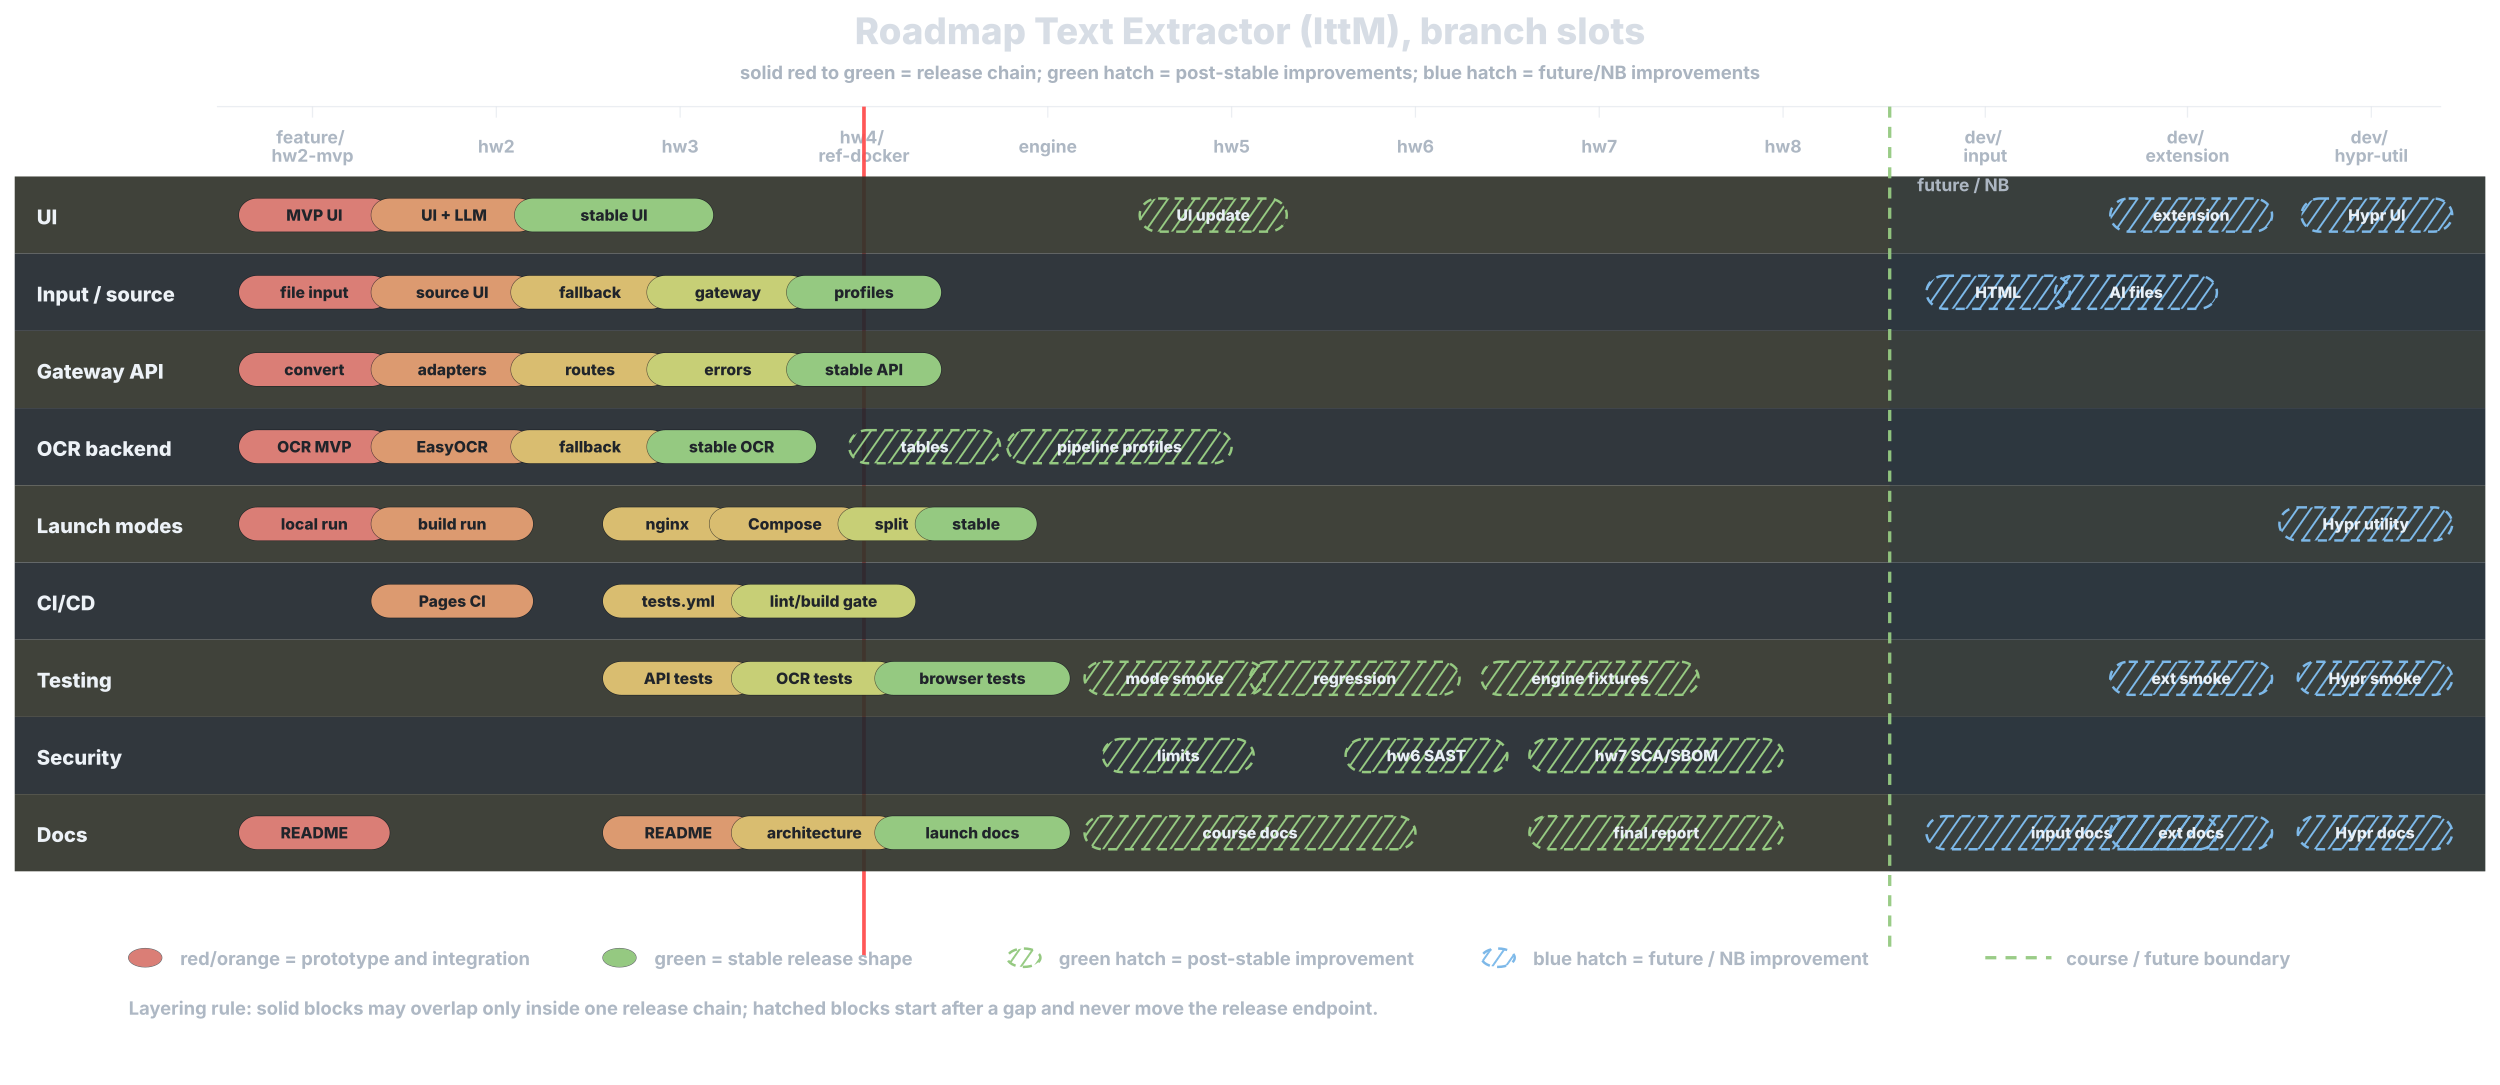
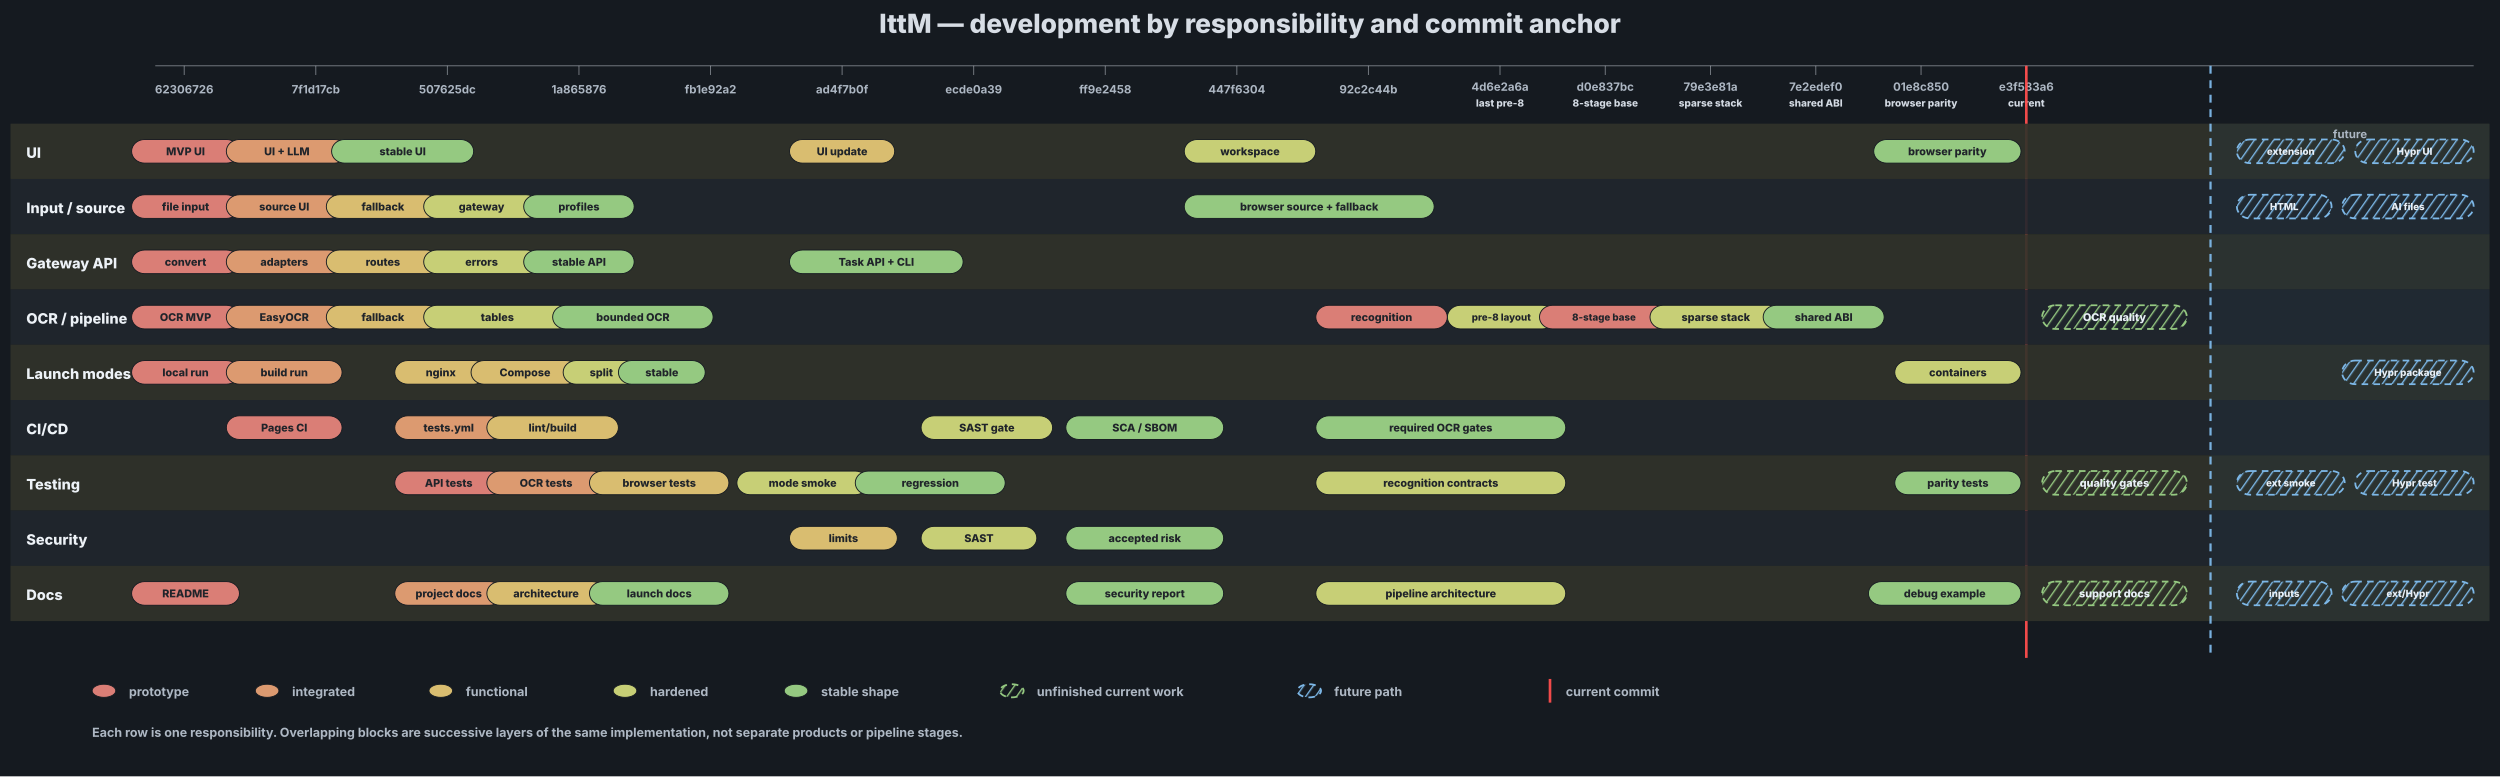
- <svg xmlns="http://www.w3.org/2000/svg" width="1360" height="590" viewBox="0 0 1360 590" role="img" aria-labelledby="title desc">
+ <svg xmlns="http://www.w3.org/2000/svg" width="1900" height="590" viewBox="0 0 1900 590" role="img" aria-labelledby="title desc">
  <defs>
    <pattern id="green-hatch" width="6" height="6" patternUnits="userSpaceOnUse" patternTransform="rotate(35)">
      <path d="M 0 0 L 0 6" stroke="#95c981" stroke-width="2.2" opacity=".92" />
    </pattern>
    <pattern id="blue-hatch" width="6" height="6" patternUnits="userSpaceOnUse" patternTransform="rotate(35)">
      <path d="M 0 0 L 0 6" stroke="#7db8e8" stroke-width="2.2" opacity=".92" />
    </pattern>
  </defs>
  <style>
    text { font-family: Inter, "Segoe UI", Arial, sans-serif; fill: #d7dde5; }
    .title { font-size: 20px; font-weight: 760; text-anchor: middle; }
-     .note { font-size: 10px; font-weight: 650; fill: #aab4c0; text-anchor: middle; }
-     .axis { font-size: 9.5px; font-weight: 680; fill: #adb7c3; text-anchor: middle; }
+     .axis { font-size: 8.7px; font-weight: 680; fill: #adb7c3; text-anchor: middle; }
+     .axis-note { font-size: 7.6px; font-weight: 760; fill: #d3dae3; text-anchor: middle; }
    .lane { font-size: 11px; font-weight: 760; fill: #edf2f7; }
    .band-a { fill: #303229; opacity: .92; }
    .band-b { fill: #20262d; opacity: .92; }
    .future-bg { fill: #233846; opacity: .24; }
    .tick { stroke: #d8dee6; stroke-width: .7; opacity: .5; }
    .now { stroke: #ff4d4d; stroke-width: 2; opacity: .94; }
-     .boundary { stroke: #95c981; stroke-width: 1.8; stroke-dasharray: 6 5; opacity: .95; }
-     .seg { rx: 10; ry: 10; stroke: rgba(14,19,25,.62); stroke-width: .65; paint-order: stroke fill; }
+     .boundary { stroke: #7db8e8; stroke-width: 1.7; stroke-dasharray: 6 5; opacity: .95; }
+     .seg { rx: 10; ry: 10; stroke: #151a20; stroke-width: .7; }
    .p0 { fill: #da7e76; }
    .p1 { fill: #dc9a70; }
    .p2 { fill: #d9bd70; }
    .p3 { fill: #c7cf76; }
    .p4 { fill: #95c981; }
-     .improve { fill: url(#green-hatch); stroke: #95c981; stroke-width: 1.35; stroke-dasharray: 5 4; }
+     .current { fill: url(#green-hatch); stroke: #95c981; stroke-width: 1.35; stroke-dasharray: 5 4; }
    .future { fill: url(#blue-hatch); stroke: #7db8e8; stroke-width: 1.35; stroke-dasharray: 5 4; }
-     .label { font-size: 8.5px; font-weight: 780; fill: #20242a; text-anchor: middle; dominant-baseline: central; }
+     .label { font-size: 8.2px; font-weight: 780; fill: #20242a; text-anchor: middle; dominant-baseline: central; }
+     .small { font-size: 7.4px; }
    .light { fill: #e9f0f7; }
-     .legend { font-size: 10px; font-weight: 650; fill: #aeb8c4; }
+     .legend { font-size: 9.5px; font-weight: 650; fill: #aeb8c4; }
  </style>
-   <text x="680" y="24" class="title">Roadmap Text Extractor (IttM), branch slots</text>
-   <text x="680" y="43" class="note">solid red to green = release chain; green hatch = post-stable improvements; blue hatch = future/NB improvements</text>
+   <rect width="1900" height="590" fill="#151a20" />
+   <text x="950" y="25" class="title">IttM — development by responsibility and commit anchor</text>
  <g id="axis">
-     <line x1="118" y1="58" x2="1328" y2="58" class="tick" />
-     <line x1="170" y1="58" x2="170" y2="64" class="tick" />
-     <text x="170" y="78" class="axis">
-       <tspan x="170">feature/</tspan>
-       <tspan x="170" dy="10">hw2-mvp</tspan>
-     </text>
-     <line x1="270" y1="58" x2="270" y2="64" class="tick" />
-     <text x="270" y="83" class="axis">hw2</text>
-     <line x1="370" y1="58" x2="370" y2="64" class="tick" />
-     <text x="370" y="83" class="axis">hw3</text>
-     <line x1="470" y1="58" x2="470" y2="64" class="tick" />
-     <text x="470" y="78" class="axis">
-       <tspan x="470">hw4/</tspan>
-       <tspan x="470" dy="10">ref-docker</tspan>
-     </text>
-     <line x1="570" y1="58" x2="570" y2="64" class="tick" />
-     <text x="570" y="83" class="axis">engine</text>
-     <line x1="670" y1="58" x2="670" y2="64" class="tick" />
-     <text x="670" y="83" class="axis">hw5</text>
-     <line x1="770" y1="58" x2="770" y2="64" class="tick" />
-     <text x="770" y="83" class="axis">hw6</text>
-     <line x1="870" y1="58" x2="870" y2="64" class="tick" />
-     <text x="870" y="83" class="axis">hw7</text>
-     <line x1="970" y1="58" x2="970" y2="64" class="tick" />
-     <text x="970" y="83" class="axis">hw8</text>
-     <line x1="1080" y1="58" x2="1080" y2="64" class="tick" />
-     <text x="1080" y="78" class="axis">
-       <tspan x="1080">dev/</tspan>
-       <tspan x="1080" dy="10">input</tspan>
-     </text>
-     <line x1="1190" y1="58" x2="1190" y2="64" class="tick" />
-     <text x="1190" y="78" class="axis">
-       <tspan x="1190">dev/</tspan>
-       <tspan x="1190" dy="10">extension</tspan>
-     </text>
-     <line x1="1290" y1="58" x2="1290" y2="64" class="tick" />
-     <text x="1290" y="78" class="axis">
-       <tspan x="1290">dev/</tspan>
-       <tspan x="1290" dy="10">hypr-util</tspan>
-     </text>
-     <line x1="470" y1="58" x2="470" y2="520" class="now" />
+     <line x1="118" y1="50" x2="1880" y2="50" class="tick" />
+     <line x1="140" y1="50" x2="140" y2="57" class="tick" />
+     <text x="140" y="71" class="axis">62306726</text>
+     <line x1="240" y1="50" x2="240" y2="57" class="tick" />
+     <text x="240" y="71" class="axis">7f1d17cb</text>
+     <line x1="340" y1="50" x2="340" y2="57" class="tick" />
+     <text x="340" y="71" class="axis">507625dc</text>
+     <line x1="440" y1="50" x2="440" y2="57" class="tick" />
+     <text x="440" y="71" class="axis">1a865876</text>
+     <line x1="540" y1="50" x2="540" y2="57" class="tick" />
+     <text x="540" y="71" class="axis">fb1e92a2</text>
+     <line x1="640" y1="50" x2="640" y2="57" class="tick" />
+     <text x="640" y="71" class="axis">ad4f7b0f</text>
+     <line x1="740" y1="50" x2="740" y2="57" class="tick" />
+     <text x="740" y="71" class="axis">ecde0a39</text>
+     <line x1="840" y1="50" x2="840" y2="57" class="tick" />
+     <text x="840" y="71" class="axis">ff9e2458</text>
+     <line x1="940" y1="50" x2="940" y2="57" class="tick" />
+     <text x="940" y="71" class="axis">447f6304</text>
+     <line x1="1040" y1="50" x2="1040" y2="57" class="tick" />
+     <text x="1040" y="71" class="axis">92c2c44b</text>
+     <line x1="1140" y1="50" x2="1140" y2="57" class="tick" />
+     <text x="1140" y="69" class="axis">4d6e2a6a</text>
+     <text x="1140" y="81" class="axis-note">last pre-8</text>
+     <line x1="1220" y1="50" x2="1220" y2="57" class="tick" />
+     <text x="1220" y="69" class="axis">d0e837bc</text>
+     <text x="1220" y="81" class="axis-note">8-stage base</text>
+     <line x1="1300" y1="50" x2="1300" y2="57" class="tick" />
+     <text x="1300" y="69" class="axis">79e3e81a</text>
+     <text x="1300" y="81" class="axis-note">sparse stack</text>
+     <line x1="1380" y1="50" x2="1380" y2="57" class="tick" />
+     <text x="1380" y="69" class="axis">7e2edef0</text>
+     <text x="1380" y="81" class="axis-note">shared ABI</text>
+     <line x1="1460" y1="50" x2="1460" y2="57" class="tick" />
+     <text x="1460" y="69" class="axis">01e8c850</text>
+     <text x="1460" y="81" class="axis-note">browser parity</text>
+     <line x1="1540" y1="50" x2="1540" y2="57" class="tick" />
+     <text x="1540" y="69" class="axis">e3f583a6</text>
+     <text x="1540" y="81" class="axis-note">current</text>
+     <line x1="1540" y1="50" x2="1540" y2="500" class="now" />
  </g>
  <g id="bands">
-     <rect x="8" y="96" width="1344" height="42" class="band-a" />
-     <rect x="8" y="138" width="1344" height="42" class="band-b" />
-     <rect x="8" y="180" width="1344" height="42" class="band-a" />
-     <rect x="8" y="222" width="1344" height="42" class="band-b" />
-     <rect x="8" y="264" width="1344" height="42" class="band-a" />
-     <rect x="8" y="306" width="1344" height="42" class="band-b" />
-     <rect x="8" y="348" width="1344" height="42" class="band-a" />
-     <rect x="8" y="390" width="1344" height="42" class="band-b" />
-     <rect x="8" y="432" width="1344" height="42" class="band-a" />
-   </g>
-   <rect x="1028" y="96" width="324" height="378" class="future-bg" />
-   <line x1="1028" y1="58" x2="1028" y2="520" class="boundary" />
-   <text x="1068" y="104" class="axis">future / NB</text>
+     <rect x="8" y="94" width="1884" height="42" class="band-a" />
+     <rect x="8" y="136" width="1884" height="42" class="band-b" />
+     <rect x="8" y="178" width="1884" height="42" class="band-a" />
+     <rect x="8" y="220" width="1884" height="42" class="band-b" />
+     <rect x="8" y="262" width="1884" height="42" class="band-a" />
+     <rect x="8" y="304" width="1884" height="42" class="band-b" />
+     <rect x="8" y="346" width="1884" height="42" class="band-a" />
+     <rect x="8" y="388" width="1884" height="42" class="band-b" />
+     <rect x="8" y="430" width="1884" height="42" class="band-a" />
+     <rect x="1680" y="94" width="212" height="378" class="future-bg" />
+   </g>
+   <line x1="1680" y1="50" x2="1680" y2="500" class="boundary" />
+   <text x="1786" y="105" class="axis">future</text>
  <g id="lane-labels">
-     <text x="20" y="122" class="lane">UI</text>
-     <text x="20" y="164" class="lane">Input / source</text>
-     <text x="20" y="206" class="lane">Gateway API</text>
-     <text x="20" y="248" class="lane">OCR backend</text>
-     <text x="20" y="290" class="lane">Launch modes</text>
-     <text x="20" y="332" class="lane">CI/CD</text>
-     <text x="20" y="374" class="lane">Testing</text>
-     <text x="20" y="416" class="lane">Security</text>
-     <text x="20" y="458" class="lane">Docs</text>
+     <text x="20" y="120" class="lane">UI</text>
+     <text x="20" y="162" class="lane">Input / source</text>
+     <text x="20" y="204" class="lane">Gateway API</text>
+     <text x="20" y="246" class="lane">OCR / pipeline</text>
+     <text x="20" y="288" class="lane">Launch modes</text>
+     <text x="20" y="330" class="lane">CI/CD</text>
+     <text x="20" y="372" class="lane">Testing</text>
+     <text x="20" y="414" class="lane">Security</text>
+     <text x="20" y="456" class="lane">Docs</text>
  </g>
  <g id="blocks">
-     <rect x="130" y="108" width="82" height="18" class="seg p0" />
-     <text x="171" y="117" class="label">MVP UI</text>
-     <rect x="202" y="108" width="90" height="18" class="seg p1" />
-     <text x="247" y="117" class="label">UI + LLM</text>
-     <rect x="280" y="108" width="108" height="18" class="seg p4" />
-     <text x="334" y="117" class="label">stable UI</text>
-     <rect x="620" y="108" width="80" height="18" class="seg improve" />
-     <text x="660" y="117" class="label light">UI update</text>
-     <rect x="1148" y="108" width="88" height="18" class="seg future" />
-     <text x="1192" y="117" class="label light">extension</text>
-     <rect x="1252" y="108" width="82" height="18" class="seg future" />
-     <text x="1293" y="117" class="label light">Hypr UI</text>
-     <rect x="130" y="150" width="82" height="18" class="seg p0" />
-     <text x="171" y="159" class="label">file input</text>
-     <rect x="202" y="150" width="88" height="18" class="seg p1" />
-     <text x="246" y="159" class="label">source UI</text>
-     <rect x="278" y="150" width="86" height="18" class="seg p2" />
-     <text x="321" y="159" class="label">fallback</text>
-     <rect x="352" y="150" width="88" height="18" class="seg p3" />
-     <text x="396" y="159" class="label">gateway</text>
-     <rect x="428" y="150" width="84" height="18" class="seg p4" />
-     <text x="470" y="159" class="label">profiles</text>
-     <rect x="1048" y="150" width="78" height="18" class="seg future" />
-     <text x="1087" y="159" class="label light">HTML</text>
-     <rect x="1118" y="150" width="88" height="18" class="seg future" />
-     <text x="1162" y="159" class="label light">AI files</text>
-     <rect x="130" y="192" width="82" height="18" class="seg p0" />
-     <text x="171" y="201" class="label">convert</text>
-     <rect x="202" y="192" width="88" height="18" class="seg p1" />
-     <text x="246" y="201" class="label">adapters</text>
-     <rect x="278" y="192" width="86" height="18" class="seg p2" />
-     <text x="321" y="201" class="label">routes</text>
-     <rect x="352" y="192" width="88" height="18" class="seg p3" />
-     <text x="396" y="201" class="label">errors</text>
-     <rect x="428" y="192" width="84" height="18" class="seg p4" />
-     <text x="470" y="201" class="label">stable API</text>
-     <rect x="130" y="234" width="82" height="18" class="seg p0" />
-     <text x="171" y="243" class="label">OCR MVP</text>
-     <rect x="202" y="234" width="88" height="18" class="seg p1" />
-     <text x="246" y="243" class="label">EasyOCR</text>
-     <rect x="278" y="234" width="86" height="18" class="seg p2" />
-     <text x="321" y="243" class="label">fallback</text>
-     <rect x="352" y="234" width="92" height="18" class="seg p4" />
-     <text x="398" y="243" class="label">stable OCR</text>
-     <rect x="462" y="234" width="82" height="18" class="seg improve" />
-     <text x="503" y="243" class="label light">tables</text>
-     <rect x="548" y="234" width="122" height="18" class="seg improve" />
-     <text x="609" y="243" class="label light">pipeline profiles</text>
-     <rect x="130" y="276" width="82" height="18" class="seg p0" />
-     <text x="171" y="285" class="label">local run</text>
-     <rect x="202" y="276" width="88" height="18" class="seg p1" />
-     <text x="246" y="285" class="label">build run</text>
-     <rect x="328" y="276" width="70" height="18" class="seg p2" />
-     <text x="363" y="285" class="label">nginx</text>
-     <rect x="386" y="276" width="82" height="18" class="seg p2" />
-     <text x="427" y="285" class="label">Compose</text>
-     <rect x="456" y="276" width="58" height="18" class="seg p3" />
-     <text x="485" y="285" class="label">split</text>
-     <rect x="498" y="276" width="66" height="18" class="seg p4" />
-     <text x="531" y="285" class="label">stable</text>
-     <rect x="1240" y="276" width="94" height="18" class="seg future" />
-     <text x="1287" y="285" class="label light">Hypr utility</text>
-     <rect x="202" y="318" width="88" height="18" class="seg p1" />
-     <text x="246" y="327" class="label">Pages CI</text>
-     <rect x="328" y="318" width="82" height="18" class="seg p2" />
-     <text x="369" y="327" class="label">tests.yml</text>
-     <rect x="398" y="318" width="100" height="18" class="seg p3" />
-     <text x="448" y="327" class="label">lint/build gate</text>
-     <rect x="328" y="360" width="82" height="18" class="seg p2" />
-     <text x="369" y="369" class="label">API tests</text>
-     <rect x="398" y="360" width="90" height="18" class="seg p3" />
-     <text x="443" y="369" class="label">OCR tests</text>
-     <rect x="476" y="360" width="106" height="18" class="seg p4" />
-     <text x="529" y="369" class="label">browser tests</text>
-     <rect x="590" y="360" width="98" height="18" class="seg improve" />
-     <text x="639" y="369" class="label light">mode smoke</text>
-     <rect x="680" y="360" width="114" height="18" class="seg improve" />
-     <text x="737" y="369" class="label light">regression</text>
-     <rect x="806" y="360" width="118" height="18" class="seg improve" />
-     <text x="865" y="369" class="label light">engine fixtures</text>
-     <rect x="1148" y="360" width="88" height="18" class="seg future" />
-     <text x="1192" y="369" class="label light">ext smoke</text>
-     <rect x="1250" y="360" width="84" height="18" class="seg future" />
-     <text x="1292" y="369" class="label light">Hypr smoke</text>
-     <rect x="600" y="402" width="82" height="18" class="seg improve" />
-     <text x="641" y="411" class="label light">limits</text>
-     <rect x="732" y="402" width="88" height="18" class="seg improve" />
-     <text x="776" y="411" class="label light">hw6 SAST</text>
-     <rect x="832" y="402" width="138" height="18" class="seg improve" />
-     <text x="901" y="411" class="label light">hw7 SCA/SBOM</text>
-     <rect x="130" y="444" width="82" height="18" class="seg p0" />
-     <text x="171" y="453" class="label">README</text>
-     <rect x="328" y="444" width="82" height="18" class="seg p1" />
-     <text x="369" y="453" class="label">README</text>
-     <rect x="398" y="444" width="90" height="18" class="seg p2" />
-     <text x="443" y="453" class="label">architecture</text>
-     <rect x="476" y="444" width="106" height="18" class="seg p4" />
-     <text x="529" y="453" class="label">launch docs</text>
-     <rect x="590" y="444" width="180" height="18" class="seg improve" />
-     <text x="680" y="453" class="label light">course docs</text>
-     <rect x="832" y="444" width="138" height="18" class="seg improve" />
-     <text x="901" y="453" class="label light">final report</text>
-     <rect x="1048" y="444" width="158" height="18" class="seg future" />
-     <text x="1127" y="453" class="label light">input docs</text>
-     <rect x="1148" y="444" width="88" height="18" class="seg future" />
-     <text x="1192" y="453" class="label light">ext docs</text>
-     <rect x="1250" y="444" width="84" height="18" class="seg future" />
-     <text x="1292" y="453" class="label light">Hypr docs</text>
+     <rect x="100" y="106" width="82" height="18" class="seg p0" />
+     <text x="141" y="115" class="label">MVP UI</text>
+     <rect x="172" y="106" width="92" height="18" class="seg p1" />
+     <text x="218" y="115" class="label">UI + LLM</text>
+     <rect x="252" y="106" width="108" height="18" class="seg p4" />
+     <text x="306" y="115" class="label">stable UI</text>
+     <rect x="600" y="106" width="80" height="18" class="seg p2" />
+     <text x="640" y="115" class="label">UI update</text>
+     <rect x="900" y="106" width="100" height="18" class="seg p3" />
+     <text x="950" y="115" class="label">workspace</text>
+     <rect x="1424" y="106" width="112" height="18" class="seg p4" />
+     <text x="1480" y="115" class="label">browser parity</text>
+     <rect x="1700" y="106" width="82" height="18" class="seg future" />
+     <text x="1741" y="115" class="label small light">extension</text>
+     <rect x="1790" y="106" width="90" height="18" class="seg future" />
+     <text x="1835" y="115" class="label small light">Hypr UI</text>
+     <rect x="100" y="148" width="82" height="18" class="seg p0" />
+     <text x="141" y="157" class="label">file input</text>
+     <rect x="172" y="148" width="88" height="18" class="seg p1" />
+     <text x="216" y="157" class="label">source UI</text>
+     <rect x="248" y="148" width="86" height="18" class="seg p2" />
+     <text x="291" y="157" class="label">fallback</text>
+     <rect x="322" y="148" width="88" height="18" class="seg p3" />
+     <text x="366" y="157" class="label">gateway</text>
+     <rect x="398" y="148" width="84" height="18" class="seg p4" />
+     <text x="440" y="157" class="label">profiles</text>
+     <rect x="900" y="148" width="190" height="18" class="seg p4" />
+     <text x="995" y="157" class="label">browser source + fallback</text>
+     <rect x="1700" y="148" width="72" height="18" class="seg future" />
+     <text x="1736" y="157" class="label small light">HTML</text>
+     <rect x="1780" y="148" width="100" height="18" class="seg future" />
+     <text x="1830" y="157" class="label small light">AI files</text>
+     <rect x="100" y="190" width="82" height="18" class="seg p0" />
+     <text x="141" y="199" class="label">convert</text>
+     <rect x="172" y="190" width="88" height="18" class="seg p1" />
+     <text x="216" y="199" class="label">adapters</text>
+     <rect x="248" y="190" width="86" height="18" class="seg p2" />
+     <text x="291" y="199" class="label">routes</text>
+     <rect x="322" y="190" width="88" height="18" class="seg p3" />
+     <text x="366" y="199" class="label">errors</text>
+     <rect x="398" y="190" width="84" height="18" class="seg p4" />
+     <text x="440" y="199" class="label">stable API</text>
+     <rect x="600" y="190" width="132" height="18" class="seg p4" />
+     <text x="666" y="199" class="label">Task API + CLI</text>
+     <rect x="100" y="232" width="82" height="18" class="seg p0" />
+     <text x="141" y="241" class="label">OCR MVP</text>
+     <rect x="172" y="232" width="88" height="18" class="seg p1" />
+     <text x="216" y="241" class="label">EasyOCR</text>
+     <rect x="248" y="232" width="86" height="18" class="seg p2" />
+     <text x="291" y="241" class="label">fallback</text>
+     <rect x="322" y="232" width="112" height="18" class="seg p3" />
+     <text x="378" y="241" class="label">tables</text>
+     <rect x="420" y="232" width="122" height="18" class="seg p4" />
+     <text x="481" y="241" class="label">bounded OCR</text>
+     <rect x="1000" y="232" width="100" height="18" class="seg p0" />
+     <text x="1050" y="241" class="label">recognition</text>
+     <rect x="1100" y="232" width="82" height="18" class="seg p3" />
+     <text x="1141" y="241" class="label small">pre-8 layout</text>
+     <rect x="1170" y="232" width="98" height="18" class="seg p0" />
+     <text x="1219" y="241" class="label small">8-stage base</text>
+     <rect x="1254" y="232" width="100" height="18" class="seg p3" />
+     <text x="1304" y="241" class="label">sparse stack</text>
+     <rect x="1340" y="232" width="92" height="18" class="seg p4" />
+     <text x="1386" y="241" class="label">shared ABI</text>
+     <rect x="1552" y="232" width="110" height="18" class="seg current" />
+     <text x="1607" y="241" class="label light">OCR quality</text>
+     <rect x="100" y="274" width="82" height="18" class="seg p0" />
+     <text x="141" y="283" class="label">local run</text>
+     <rect x="172" y="274" width="88" height="18" class="seg p1" />
+     <text x="216" y="283" class="label">build run</text>
+     <rect x="300" y="274" width="70" height="18" class="seg p2" />
+     <text x="335" y="283" class="label">nginx</text>
+     <rect x="358" y="274" width="82" height="18" class="seg p2" />
+     <text x="399" y="283" class="label">Compose</text>
+     <rect x="428" y="274" width="58" height="18" class="seg p3" />
+     <text x="457" y="283" class="label">split</text>
+     <rect x="470" y="274" width="66" height="18" class="seg p4" />
+     <text x="503" y="283" class="label">stable</text>
+     <rect x="1440" y="274" width="96" height="18" class="seg p3" />
+     <text x="1488" y="283" class="label">containers</text>
+     <rect x="1780" y="274" width="100" height="18" class="seg future" />
+     <text x="1830" y="283" class="label small light">Hypr package</text>
+     <rect x="172" y="316" width="88" height="18" class="seg p0" />
+     <text x="216" y="325" class="label">Pages CI</text>
+     <rect x="300" y="316" width="82" height="18" class="seg p1" />
+     <text x="341" y="325" class="label">tests.yml</text>
+     <rect x="370" y="316" width="100" height="18" class="seg p2" />
+     <text x="420" y="325" class="label">lint/build</text>
+     <rect x="700" y="316" width="100" height="18" class="seg p3" />
+     <text x="750" y="325" class="label">SAST gate</text>
+     <rect x="810" y="316" width="120" height="18" class="seg p4" />
+     <text x="870" y="325" class="label">SCA / SBOM</text>
+     <rect x="1000" y="316" width="190" height="18" class="seg p4" />
+     <text x="1095" y="325" class="label">required OCR gates</text>
+     <rect x="300" y="358" width="82" height="18" class="seg p0" />
+     <text x="341" y="367" class="label">API tests</text>
+     <rect x="370" y="358" width="90" height="18" class="seg p1" />
+     <text x="415" y="367" class="label">OCR tests</text>
+     <rect x="448" y="358" width="106" height="18" class="seg p2" />
+     <text x="501" y="367" class="label">browser tests</text>
+     <rect x="560" y="358" width="100" height="18" class="seg p3" />
+     <text x="610" y="367" class="label">mode smoke</text>
+     <rect x="650" y="358" width="114" height="18" class="seg p4" />
+     <text x="707" y="367" class="label">regression</text>
+     <rect x="1000" y="358" width="190" height="18" class="seg p3" />
+     <text x="1095" y="367" class="label">recognition contracts</text>
+     <rect x="1440" y="358" width="96" height="18" class="seg p4" />
+     <text x="1488" y="367" class="label">parity tests</text>
+     <rect x="1552" y="358" width="110" height="18" class="seg current" />
+     <text x="1607" y="367" class="label light">quality gates</text>
+     <rect x="1700" y="358" width="82" height="18" class="seg future" />
+     <text x="1741" y="367" class="label small light">ext smoke</text>
+     <rect x="1790" y="358" width="90" height="18" class="seg future" />
+     <text x="1835" y="367" class="label small light">Hypr test</text>
+     <rect x="600" y="400" width="82" height="18" class="seg p2" />
+     <text x="641" y="409" class="label">limits</text>
+     <rect x="700" y="400" width="88" height="18" class="seg p3" />
+     <text x="744" y="409" class="label">SAST</text>
+     <rect x="810" y="400" width="120" height="18" class="seg p4" />
+     <text x="870" y="409" class="label">accepted risk</text>
+     <rect x="100" y="442" width="82" height="18" class="seg p0" />
+     <text x="141" y="451" class="label">README</text>
+     <rect x="300" y="442" width="82" height="18" class="seg p1" />
+     <text x="341" y="451" class="label">project docs</text>
+     <rect x="370" y="442" width="90" height="18" class="seg p2" />
+     <text x="415" y="451" class="label">architecture</text>
+     <rect x="448" y="442" width="106" height="18" class="seg p4" />
+     <text x="501" y="451" class="label">launch docs</text>
+     <rect x="810" y="442" width="120" height="18" class="seg p4" />
+     <text x="870" y="451" class="label">security report</text>
+     <rect x="1000" y="442" width="190" height="18" class="seg p3" />
+     <text x="1095" y="451" class="label">pipeline architecture</text>
+     <rect x="1420" y="442" width="116" height="18" class="seg p4" />
+     <text x="1478" y="451" class="label">debug example</text>
+     <rect x="1552" y="442" width="110" height="18" class="seg current" />
+     <text x="1607" y="451" class="label light">support docs</text>
+     <rect x="1700" y="442" width="72" height="18" class="seg future" />
+     <text x="1736" y="451" class="label small light">inputs</text>
+     <rect x="1780" y="442" width="100" height="18" class="seg future" />
+     <text x="1830" y="451" class="label small light">ext/Hypr</text>
  </g>
  <g id="legend">
-     <rect x="70" y="516" width="18" height="10" class="seg p0" />
-     <text x="98" y="525" class="legend">red/orange = prototype and integration</text>
-     <rect x="328" y="516" width="18" height="10" class="seg p4" />
-     <text x="356" y="525" class="legend">green = stable release shape</text>
-     <rect x="548" y="516" width="18" height="10" class="seg improve" />
-     <text x="576" y="525" class="legend">green hatch = post-stable improvement</text>
-     <rect x="806" y="516" width="18" height="10" class="seg future" />
-     <text x="834" y="525" class="legend">blue hatch = future / NB improvement</text>
-     <line x1="1080" y1="521" x2="1116" y2="521" class="boundary" />
-     <text x="1124" y="525" class="legend">course / future boundary</text>
-     <text x="70" y="552" class="legend">Layering rule: solid blocks may overlap only inside one release chain; hatched blocks start after a gap and never move the release endpoint.</text>
+     <rect x="70" y="520" width="18" height="10" class="seg p0" />
+     <text x="98" y="529" class="legend">prototype</text>
+     <rect x="194" y="520" width="18" height="10" class="seg p1" />
+     <text x="222" y="529" class="legend">integrated</text>
+     <rect x="326" y="520" width="18" height="10" class="seg p2" />
+     <text x="354" y="529" class="legend">functional</text>
+     <rect x="466" y="520" width="18" height="10" class="seg p3" />
+     <text x="494" y="529" class="legend">hardened</text>
+     <rect x="596" y="520" width="18" height="10" class="seg p4" />
+     <text x="624" y="529" class="legend">stable shape</text>
+     <rect x="760" y="520" width="18" height="10" class="seg current" />
+     <text x="788" y="529" class="legend">unfinished current work</text>
+     <rect x="986" y="520" width="18" height="10" class="seg future" />
+     <text x="1014" y="529" class="legend">future path</text>
+     <line x1="1178" y1="516" x2="1178" y2="534" class="now" />
+     <text x="1190" y="529" class="legend">current commit</text>
+     <text x="70" y="560" class="legend">Each row is one responsibility. Overlapping blocks are successive layers of the same implementation, not separate products or pipeline stages.</text>
  </g>
</svg>
